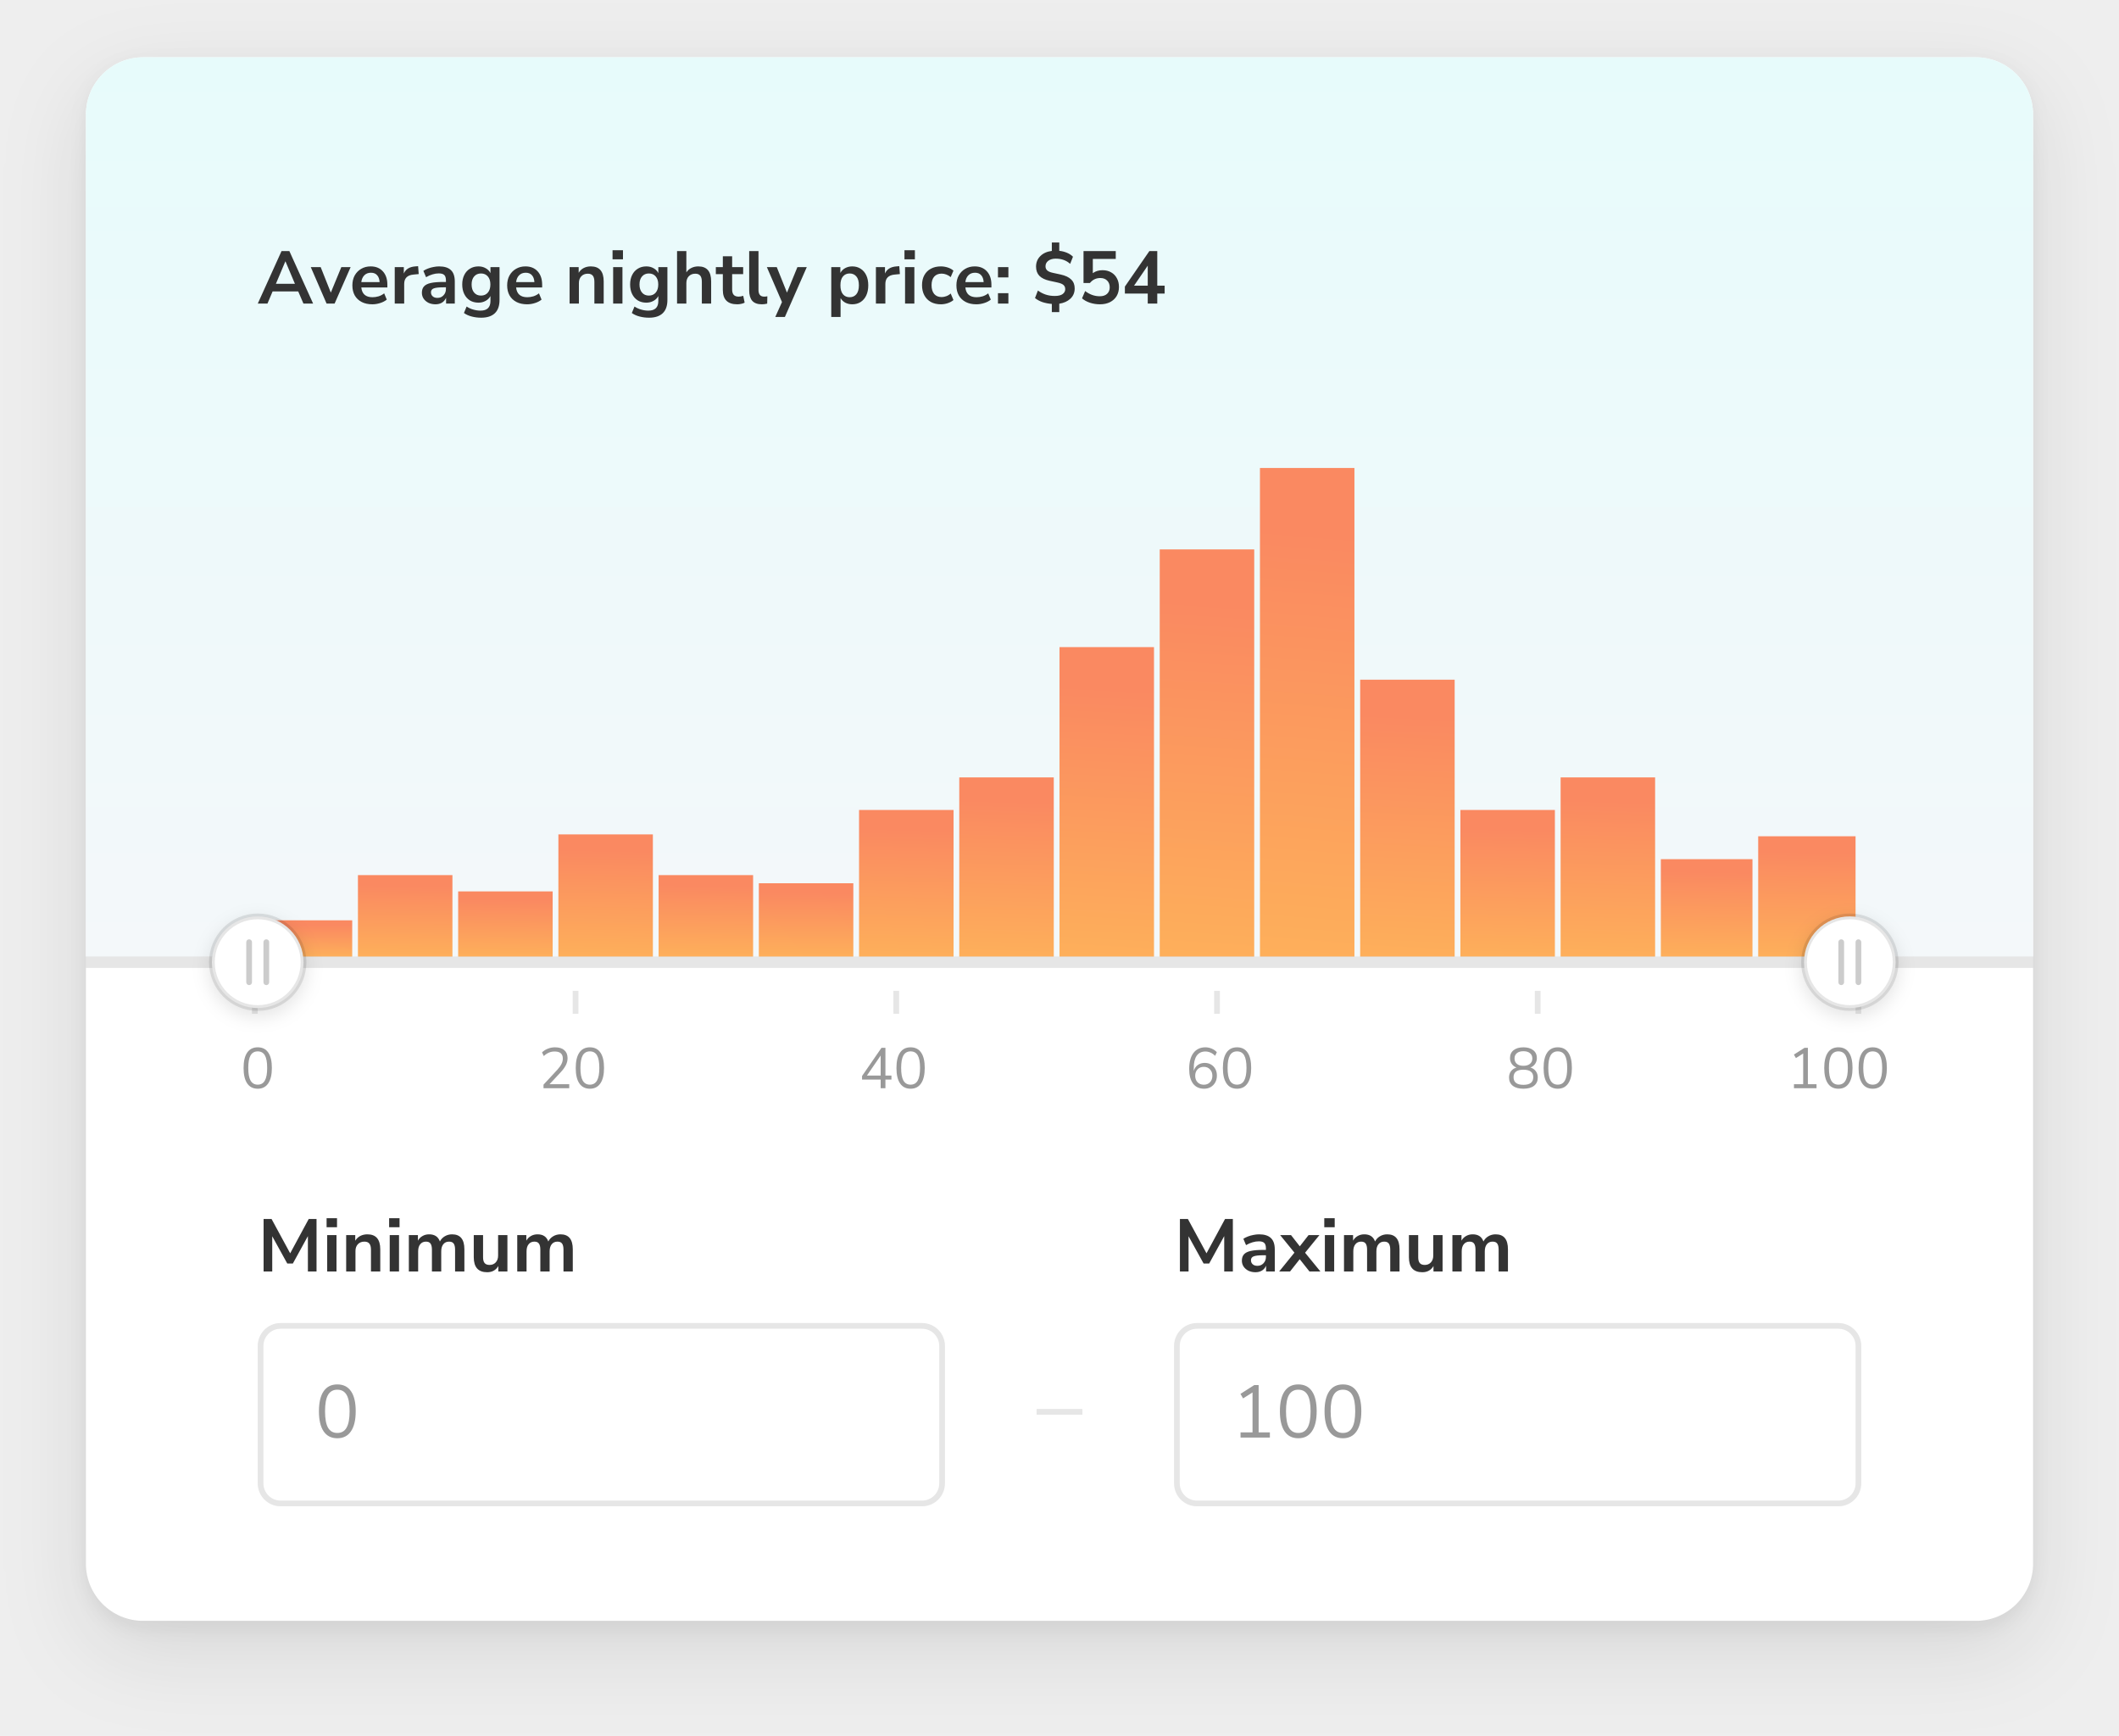
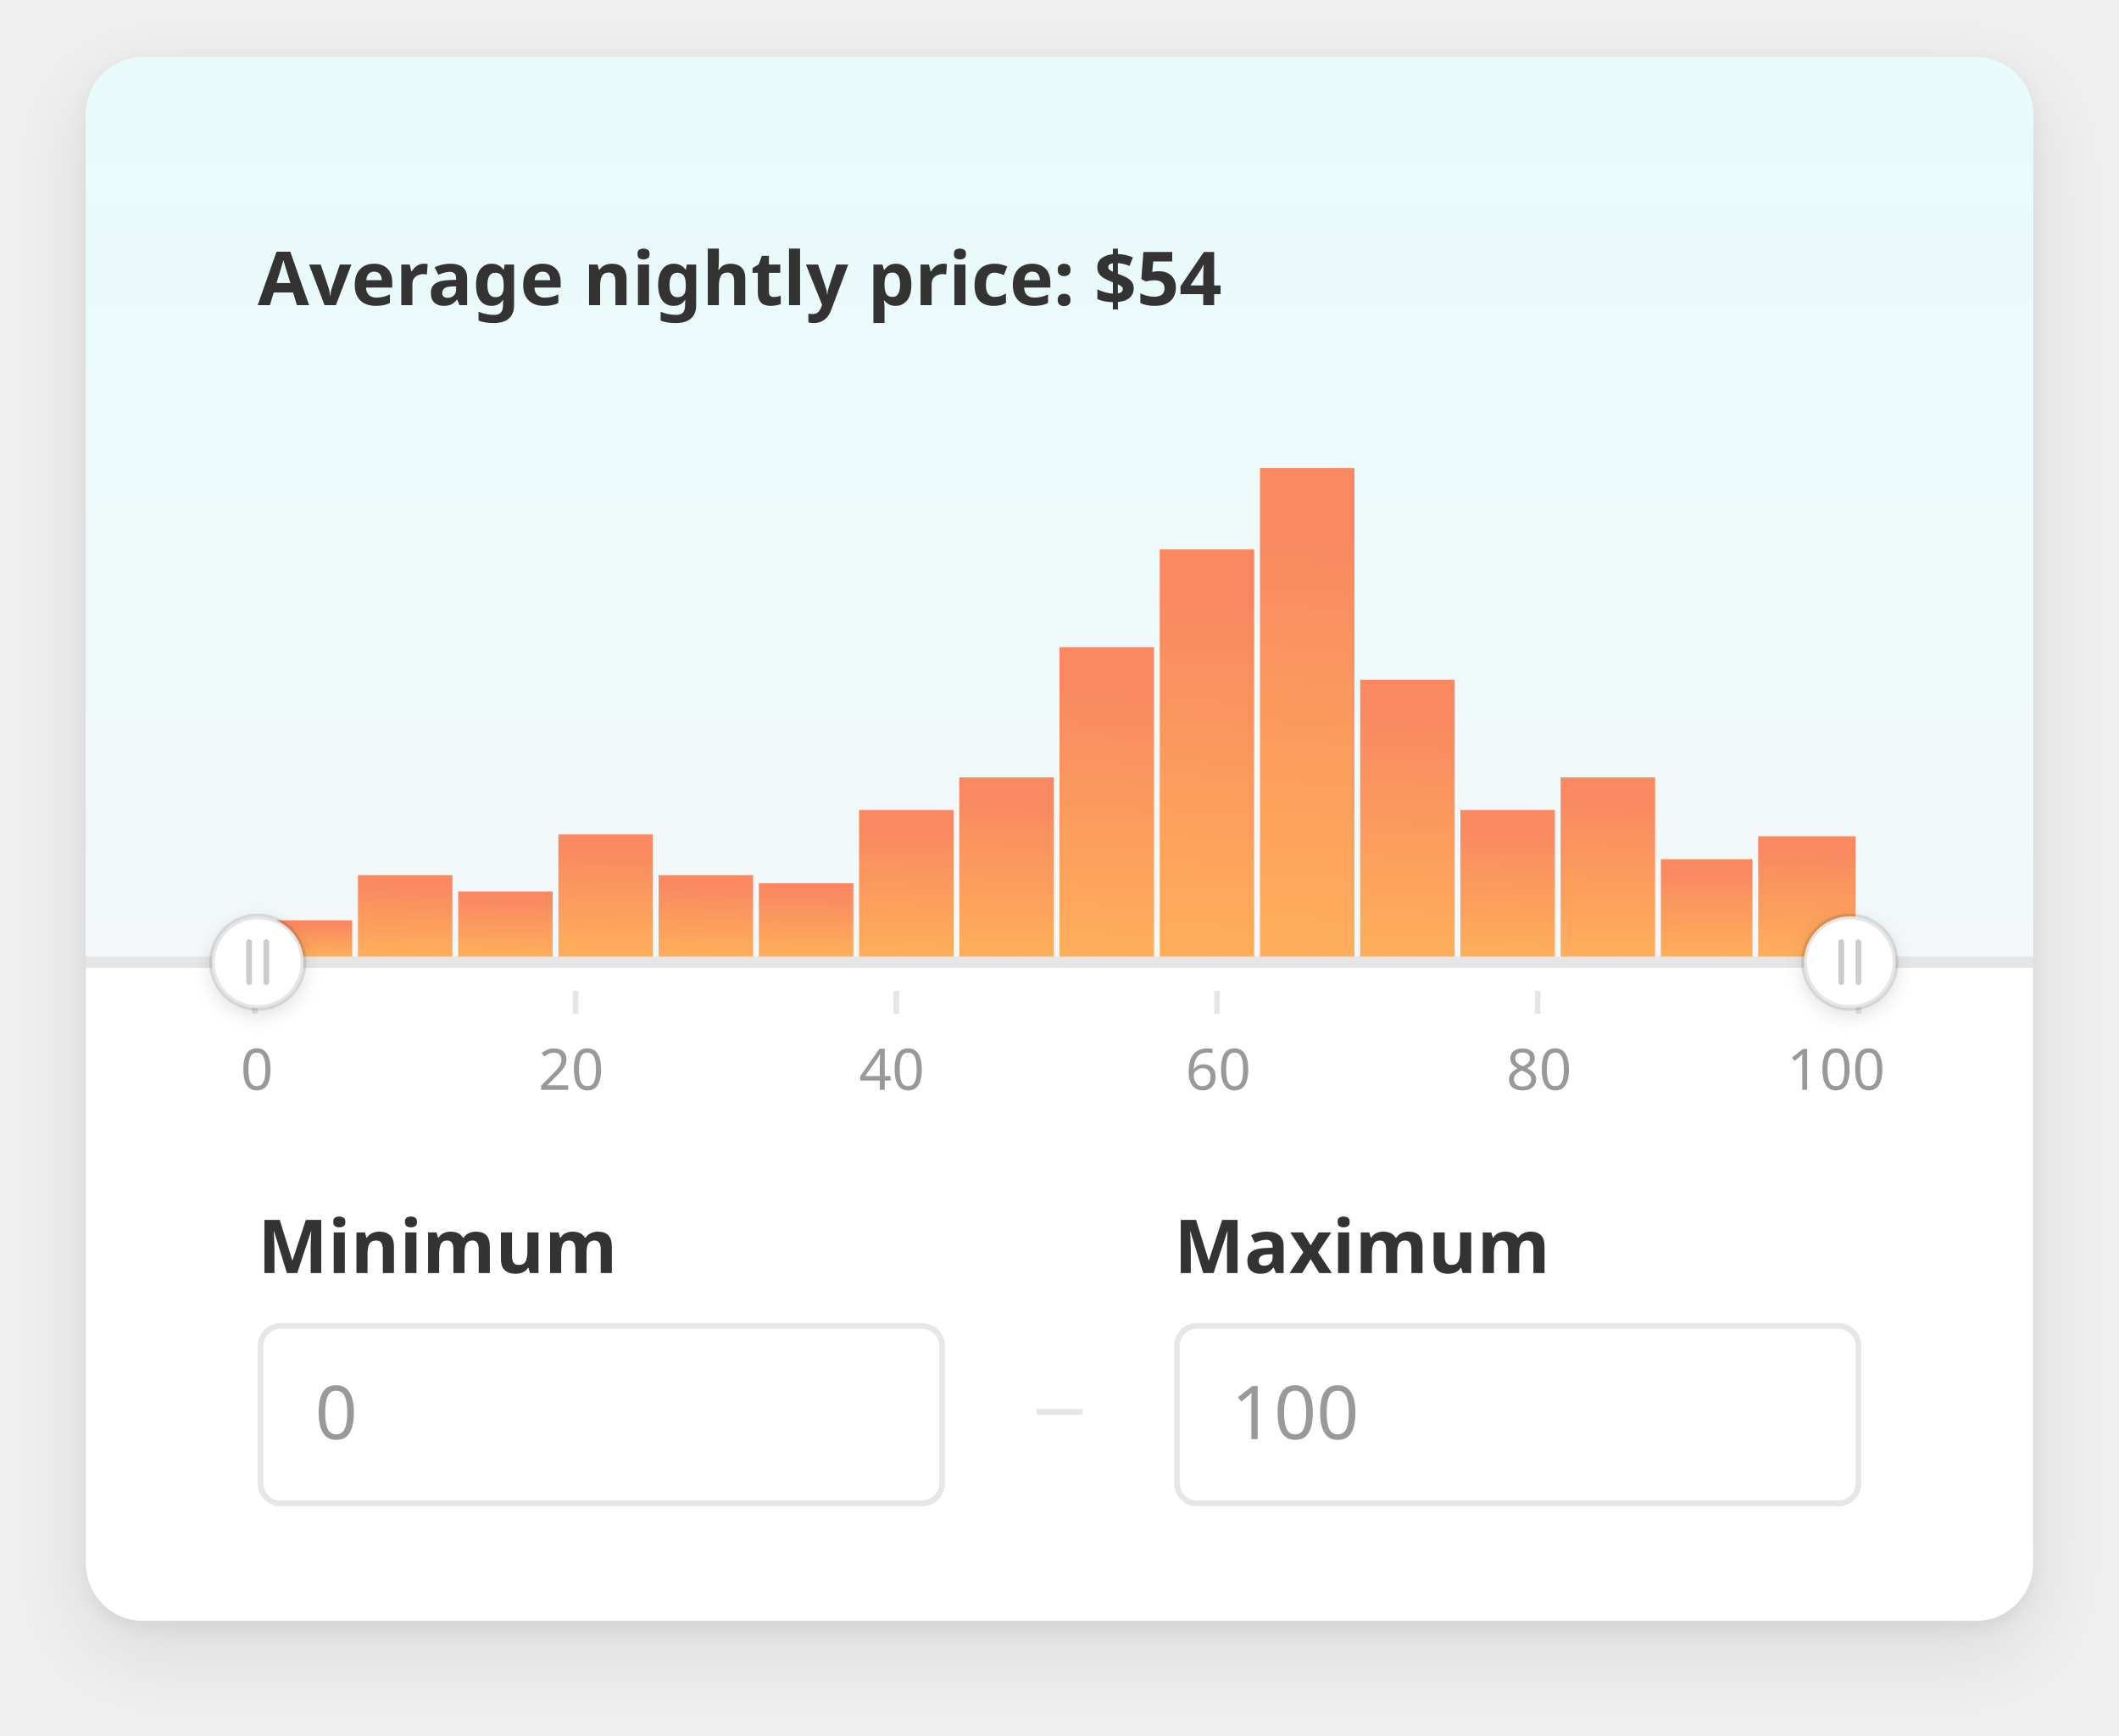
<svg xmlns="http://www.w3.org/2000/svg" width="370" height="303" viewBox="0 0 370 303" fill="none">
-   <rect width="370" height="303" fill="#EEEEEE" />
  <g id="RangeSlider">
    <g id="Rectangle 160" filter="url(#filter0_dd_3666_63519)">
      <rect x="15" y="10" width="340" height="273" rx="10" fill="white" />
    </g>
    <g id="Group 74">
-       <path id="Requests" d="M46.027 222V212.835H47.418L50.668 218.828L53.905 212.835H55.27V222H53.762V215.825L51.136 220.609H50.161L47.535 215.851V222H46.027ZM57.027 214.278V212.692H58.847V214.278H57.027ZM57.131 222V215.643H58.756V222H57.131ZM60.445 222V215.643H62.031V216.631C62.247 216.267 62.538 215.99 62.902 215.799C63.274 215.608 63.69 215.513 64.15 215.513C65.649 215.513 66.399 216.384 66.399 218.126V222H64.774V218.204C64.774 217.71 64.678 217.35 64.488 217.125C64.306 216.9 64.02 216.787 63.63 216.787C63.153 216.787 62.772 216.939 62.486 217.242C62.208 217.537 62.07 217.931 62.07 218.425V222H60.445ZM67.945 214.278V212.692H69.765V214.278H67.945ZM68.049 222V215.643H69.674V222H68.049ZM71.389 222V215.643H72.975V216.618C73.165 216.271 73.43 216.003 73.768 215.812C74.106 215.613 74.496 215.513 74.938 215.513C75.891 215.513 76.515 215.929 76.81 216.761C77.009 216.371 77.295 216.068 77.668 215.851C78.04 215.626 78.465 215.513 78.942 215.513C80.372 215.513 81.087 216.384 81.087 218.126V222H79.462V218.191C79.462 217.706 79.379 217.35 79.215 217.125C79.059 216.9 78.79 216.787 78.409 216.787C77.984 216.787 77.65 216.939 77.408 217.242C77.165 217.537 77.044 217.948 77.044 218.477V222H75.419V218.191C75.419 217.706 75.336 217.35 75.172 217.125C75.016 216.9 74.751 216.787 74.379 216.787C73.954 216.787 73.62 216.939 73.378 217.242C73.135 217.537 73.014 217.948 73.014 218.477V222H71.389ZM85.064 222.13C83.504 222.13 82.724 221.255 82.724 219.504V215.643H84.349V219.53C84.349 219.981 84.44 220.314 84.622 220.531C84.804 220.748 85.094 220.856 85.493 220.856C85.926 220.856 86.282 220.709 86.559 220.414C86.836 220.111 86.975 219.712 86.975 219.218V215.643H88.6V222H87.014V221.051C86.589 221.77 85.939 222.13 85.064 222.13ZM90.317 222V215.643H91.903V216.618C92.094 216.271 92.358 216.003 92.696 215.812C93.034 215.613 93.424 215.513 93.866 215.513C94.82 215.513 95.444 215.929 95.738 216.761C95.938 216.371 96.224 216.068 96.596 215.851C96.969 215.626 97.394 215.513 97.87 215.513C99.3 215.513 100.015 216.384 100.015 218.126V222H98.39V218.191C98.39 217.706 98.308 217.35 98.143 217.125C97.987 216.9 97.719 216.787 97.337 216.787C96.913 216.787 96.579 216.939 96.336 217.242C96.094 217.537 95.972 217.948 95.972 218.477V222H94.347V218.191C94.347 217.706 94.265 217.35 94.1 217.125C93.944 216.9 93.68 216.787 93.307 216.787C92.883 216.787 92.549 216.939 92.306 217.242C92.064 217.537 91.942 217.948 91.942 218.477V222H90.317Z" fill="#333333" />
-       <path id="Requests_2" d="M206.027 222V212.835H207.418L210.668 218.828L213.905 212.835H215.27V222H213.762V215.825L211.136 220.609H210.161L207.535 215.851V222H206.027ZM219.224 222.13C218.765 222.13 218.353 222.043 217.989 221.87C217.634 221.688 217.352 221.445 217.144 221.142C216.945 220.839 216.845 220.496 216.845 220.115C216.845 219.647 216.966 219.279 217.209 219.01C217.452 218.733 217.846 218.533 218.392 218.412C218.938 218.291 219.67 218.23 220.589 218.23H221.044V217.957C221.044 217.524 220.949 217.212 220.758 217.021C220.567 216.83 220.247 216.735 219.796 216.735C219.441 216.735 219.077 216.791 218.704 216.904C218.331 217.008 217.954 217.173 217.573 217.398L217.105 216.293C217.33 216.137 217.595 216.003 217.898 215.89C218.21 215.769 218.535 215.678 218.873 215.617C219.22 215.548 219.545 215.513 219.848 215.513C220.775 215.513 221.464 215.73 221.915 216.163C222.366 216.588 222.591 217.251 222.591 218.152V222H221.07V220.986C220.923 221.341 220.689 221.623 220.368 221.831C220.047 222.03 219.666 222.13 219.224 222.13ZM219.562 221.012C219.987 221.012 220.338 220.865 220.615 220.57C220.901 220.275 221.044 219.903 221.044 219.452V219.166H220.602C219.787 219.166 219.22 219.231 218.899 219.361C218.587 219.482 218.431 219.708 218.431 220.037C218.431 220.323 218.531 220.557 218.73 220.739C218.929 220.921 219.207 221.012 219.562 221.012ZM223.357 222L226.022 218.711L223.526 215.643H225.424L226.958 217.606L228.492 215.643H230.39L227.881 218.724L230.559 222H228.648L226.945 219.855L225.255 222H223.357ZM231.233 214.278V212.692H233.053V214.278H231.233ZM231.337 222V215.643H232.962V222H231.337ZM234.677 222V215.643H236.263V216.618C236.453 216.271 236.718 216.003 237.056 215.812C237.394 215.613 237.784 215.513 238.226 215.513C239.179 215.513 239.803 215.929 240.098 216.761C240.297 216.371 240.583 216.068 240.956 215.851C241.328 215.626 241.753 215.513 242.23 215.513C243.66 215.513 244.375 216.384 244.375 218.126V222H242.75V218.191C242.75 217.706 242.667 217.35 242.503 217.125C242.347 216.9 242.078 216.787 241.697 216.787C241.272 216.787 240.938 216.939 240.696 217.242C240.453 217.537 240.332 217.948 240.332 218.477V222H238.707V218.191C238.707 217.706 238.624 217.35 238.46 217.125C238.304 216.9 238.039 216.787 237.667 216.787C237.242 216.787 236.908 216.939 236.666 217.242C236.423 217.537 236.302 217.948 236.302 218.477V222H234.677ZM248.352 222.13C246.792 222.13 246.012 221.255 246.012 219.504V215.643H247.637V219.53C247.637 219.981 247.728 220.314 247.91 220.531C248.092 220.748 248.382 220.856 248.781 220.856C249.214 220.856 249.57 220.709 249.847 220.414C250.124 220.111 250.263 219.712 250.263 219.218V215.643H251.888V222H250.302V221.051C249.877 221.77 249.227 222.13 248.352 222.13ZM253.605 222V215.643H255.191V216.618C255.382 216.271 255.646 216.003 255.984 215.812C256.322 215.613 256.712 215.513 257.154 215.513C258.108 215.513 258.732 215.929 259.026 216.761C259.226 216.371 259.512 216.068 259.884 215.851C260.257 215.626 260.682 215.513 261.158 215.513C262.588 215.513 263.303 216.384 263.303 218.126V222H261.678V218.191C261.678 217.706 261.596 217.35 261.431 217.125C261.275 216.9 261.007 216.787 260.625 216.787C260.201 216.787 259.867 216.939 259.624 217.242C259.382 217.537 259.26 217.948 259.26 218.477V222H257.635V218.191C257.635 217.706 257.553 217.35 257.388 217.125C257.232 216.9 256.968 216.787 256.595 216.787C256.171 216.787 255.837 216.939 255.594 217.242C255.352 217.537 255.23 217.948 255.23 218.477V222H253.605Z" fill="#333333" />
+       <text id="Requests" fill="#333333" xml:space="preserve" style="white-space: pre" font-family="Nunito Sans" font-size="13" font-weight="bold" letter-spacing="0em">
+         <tspan x="45" y="222.277">Minimum</tspan>
+       </text>
+       <text id="Requests_2" fill="#333333" xml:space="preserve" style="white-space: pre" font-family="Nunito Sans" font-size="13" font-weight="bold" letter-spacing="0em">
+         <tspan x="205" y="222.277">Maximum</tspan>
+       </text>
      <g id="Input / Text">
        <g id="_Input / Text">
          <rect x="205" y="231" width="120" height="32" rx="4" fill="white" />
-           <path id="Text" d="M216.612 251V250.09H218.705V243.122L217.054 244.162L216.599 243.369L219.004 241.835H219.771V250.09H221.734V251H216.612ZM226.695 251.117C225.646 251.117 224.849 250.714 224.303 249.908C223.757 249.102 223.484 247.936 223.484 246.411C223.484 244.877 223.757 243.711 224.303 242.914C224.849 242.117 225.646 241.718 226.695 241.718C227.752 241.718 228.55 242.117 229.087 242.914C229.633 243.703 229.906 244.864 229.906 246.398C229.906 247.932 229.629 249.102 229.074 249.908C228.528 250.714 227.735 251.117 226.695 251.117ZM226.695 250.194C227.423 250.194 227.96 249.886 228.307 249.271C228.662 248.656 228.84 247.698 228.84 246.398C228.84 245.098 228.667 244.149 228.32 243.551C227.973 242.944 227.432 242.641 226.695 242.641C225.967 242.641 225.425 242.944 225.07 243.551C224.723 244.158 224.55 245.107 224.55 246.398C224.55 247.698 224.723 248.656 225.07 249.271C225.425 249.886 225.967 250.194 226.695 250.194ZM234.49 251.117C233.441 251.117 232.644 250.714 232.098 249.908C231.552 249.102 231.279 247.936 231.279 246.411C231.279 244.877 231.552 243.711 232.098 242.914C232.644 242.117 233.441 241.718 234.49 241.718C235.547 241.718 236.345 242.117 236.882 242.914C237.428 243.703 237.701 244.864 237.701 246.398C237.701 247.932 237.424 249.102 236.869 249.908C236.323 250.714 235.53 251.117 234.49 251.117ZM234.49 250.194C235.218 250.194 235.755 249.886 236.102 249.271C236.457 248.656 236.635 247.698 236.635 246.398C236.635 245.098 236.462 244.149 236.115 243.551C235.768 242.944 235.227 242.641 234.49 242.641C233.762 242.641 233.22 242.944 232.865 243.551C232.518 244.158 232.345 245.107 232.345 246.398C232.345 247.698 232.518 248.656 232.865 249.271C233.22 249.886 233.762 250.194 234.49 250.194Z" fill="#999999" />
+           <text id="Text" fill="#999999" xml:space="preserve" style="white-space: pre" font-family="Nunito Sans" font-size="13" letter-spacing="0em">
+             <tspan x="215" y="251.277">100</tspan>
+           </text>
          <rect x="205.5" y="231.5" width="119" height="31" rx="3.5" stroke="black" stroke-opacity="0.1" />
        </g>
      </g>
      <rect id="Rectangle 163" x="181" y="246" width="8" height="1" fill="black" fill-opacity="0.1" />
      <g id="Input / Text_2">
        <g id="_Input / Text_2">
          <rect x="45" y="231" width="120" height="32" rx="4" fill="white" />
-           <path id="Text_2" d="M58.9 251.117C57.851 251.117 57.054 250.714 56.508 249.908C55.962 249.102 55.689 247.936 55.689 246.411C55.689 244.877 55.962 243.711 56.508 242.914C57.054 242.117 57.851 241.718 58.9 241.718C59.957 241.718 60.755 242.117 61.292 242.914C61.838 243.703 62.111 244.864 62.111 246.398C62.111 247.932 61.834 249.102 61.279 249.908C60.733 250.714 59.94 251.117 58.9 251.117ZM58.9 250.194C59.628 250.194 60.165 249.886 60.512 249.271C60.867 248.656 61.045 247.698 61.045 246.398C61.045 245.098 60.872 244.149 60.525 243.551C60.178 242.944 59.637 242.641 58.9 242.641C58.172 242.641 57.63 242.944 57.275 243.551C56.928 244.158 56.755 245.107 56.755 246.398C56.755 247.698 56.928 248.656 57.275 249.271C57.63 249.886 58.172 250.194 58.9 250.194Z" fill="#999999" />
+           <text id="Text_2" fill="#999999" xml:space="preserve" style="white-space: pre" font-family="Nunito Sans" font-size="13" letter-spacing="0em">
+             <tspan x="55" y="251.277">0</tspan>
+           </text>
          <rect x="45.5" y="231.5" width="119" height="31" rx="3.5" stroke="black" stroke-opacity="0.1" />
        </g>
      </g>
    </g>
    <path id="Rectangle 161" d="M15 20C15 14.477 19.477 10 25 10H345C350.523 10 355 14.477 355 20V167H15V20Z" fill="url(#paint0_linear_3666_63519)" />
    <g id="Frame 141">
      <rect id="Rectangle 34 Copy 21" width="16.5" height="6.325" transform="matrix(-1 0 0 1 61.5 160.686)" fill="url(#paint1_linear_3666_63519)" />
      <rect id="Rectangle 34 Copy 20" width="16.5" height="14.217" transform="matrix(-1 0 0 1 79 152.794)" fill="url(#paint2_linear_3666_63519)" />
      <rect id="Rectangle 34 Copy 15" width="16.5" height="11.374" transform="matrix(-1 0 0 1 96.5 155.638)" fill="url(#paint3_linear_3666_63519)" />
      <rect id="Rectangle 34 Copy 13" width="16.5" height="21.325" transform="matrix(-1 0 0 1 114 145.686)" fill="url(#paint4_linear_3666_63519)" />
      <rect id="Rectangle 34 Copy 12" width="16.5" height="14.217" transform="matrix(-1 0 0 1 131.5 152.794)" fill="url(#paint5_linear_3666_63519)" />
      <rect id="Rectangle 34 Copy 11" width="16.5" height="12.795" transform="matrix(-1 0 0 1 149 154.216)" fill="url(#paint6_linear_3666_63519)" />
      <rect id="Rectangle 34 Copy 10" width="16.5" height="25.59" transform="matrix(-1 0 0 1 166.5 141.421)" fill="url(#paint7_linear_3666_63519)" />
      <rect id="Rectangle 34 Copy 8" width="16.5" height="31.277" transform="matrix(-1 0 0 1 184 135.734)" fill="url(#paint8_linear_3666_63519)" />
      <rect id="Rectangle 34 Copy 6" width="16.5" height="54.024" transform="matrix(-1 0 0 1 201.5 112.987)" fill="url(#paint9_linear_3666_63519)" />
      <rect id="Rectangle 34 Copy 5" width="16.5" height="71.085" transform="matrix(-1 0 0 1 219 95.9264)" fill="url(#paint10_linear_3666_63519)" />
      <rect id="Rectangle 34 Copy 4" width="16.5" height="85.302" transform="matrix(-1 0 0 1 236.5 81.7095)" fill="url(#paint11_linear_3666_63519)" />
      <rect id="Rectangle 34 Copy 2" width="16.5" height="48.338" transform="matrix(-1 0 0 1 254 118.674)" fill="url(#paint12_linear_3666_63519)" />
      <rect id="Rectangle 34" width="16.5" height="25.59" transform="matrix(-1 0 0 1 271.5 141.421)" fill="url(#paint13_linear_3666_63519)" />
      <rect id="Rectangle 34 Copy 30" width="16.5" height="31.277" transform="matrix(-1 0 0 1 289 135.734)" fill="url(#paint14_linear_3666_63519)" />
      <rect id="Rectangle 34 Copy 31" width="16" height="17" transform="matrix(-1 0 0 1 306 150.011)" fill="url(#paint15_linear_3666_63519)" />
      <rect id="Rectangle 34 Copy 32" width="17" height="21" transform="matrix(-1 0 0 1 324 146.011)" fill="url(#paint16_linear_3666_63519)" />
    </g>
    <path id="xticks" fill-rule="evenodd" clip-rule="evenodd" d="M45 173H44V177H45V173ZM269 173H268V177H269V173ZM156 173H157V177H156V173ZM325 173H324V177H325V173ZM100 173H101V177H100V173ZM213 173H212V177H213V173Z" fill="black" fill-opacity="0.1" />
    <g id="xaxis">
-       <path id="30ms" d="M94.904 190V189.38L97.314 186.78C97.654 186.407 97.897 186.067 98.044 185.76C98.197 185.453 98.274 185.14 98.274 184.82C98.274 184 97.797 183.59 96.844 183.59C96.131 183.59 95.501 183.857 94.954 184.39L94.644 183.75C94.904 183.483 95.234 183.27 95.634 183.11C96.041 182.943 96.467 182.86 96.914 182.86C97.621 182.86 98.161 183.027 98.534 183.36C98.914 183.687 99.104 184.153 99.104 184.76C99.104 185.18 99.001 185.593 98.794 186C98.587 186.4 98.271 186.827 97.844 187.28L95.954 189.3H99.394V190H94.904ZM103 190.09C102.193 190.09 101.58 189.78 101.16 189.16C100.74 188.54 100.53 187.643 100.53 186.47C100.53 185.29 100.74 184.393 101.16 183.78C101.58 183.167 102.193 182.86 103 182.86C103.813 182.86 104.427 183.167 104.84 183.78C105.26 184.387 105.47 185.28 105.47 186.46C105.47 187.64 105.257 188.54 104.83 189.16C104.41 189.78 103.8 190.09 103 190.09ZM103 189.38C103.56 189.38 103.973 189.143 104.24 188.67C104.513 188.197 104.65 187.46 104.65 186.46C104.65 185.46 104.517 184.73 104.25 184.27C103.983 183.803 103.567 183.57 103 183.57C102.44 183.57 102.023 183.803 101.75 184.27C101.483 184.737 101.35 185.467 101.35 186.46C101.35 187.46 101.483 188.197 101.75 188.67C102.023 189.143 102.44 189.38 103 189.38Z" fill="#999999" />
-       <path id="40ms" d="M153.774 190V188.49H150.524V187.87L153.914 182.95H154.604V187.79H155.654V188.49H154.604V190H153.774ZM153.774 187.79V184.3L151.374 187.79H153.774ZM159 190.09C158.193 190.09 157.58 189.78 157.16 189.16C156.74 188.54 156.53 187.643 156.53 186.47C156.53 185.29 156.74 184.393 157.16 183.78C157.58 183.167 158.193 182.86 159 182.86C159.813 182.86 160.427 183.167 160.84 183.78C161.26 184.387 161.47 185.28 161.47 186.46C161.47 187.64 161.257 188.54 160.83 189.16C160.41 189.78 159.8 190.09 159 190.09ZM159 189.38C159.56 189.38 159.973 189.143 160.24 188.67C160.513 188.197 160.65 187.46 160.65 186.46C160.65 185.46 160.517 184.73 160.25 184.27C159.983 183.803 159.567 183.57 159 183.57C158.44 183.57 158.023 183.803 157.75 184.27C157.483 184.737 157.35 185.467 157.35 186.46C157.35 187.46 157.483 188.197 157.75 188.67C158.023 189.143 158.44 189.38 159 189.38Z" fill="#999999" />
-       <path id="50ms" d="M210.244 190.09C209.411 190.09 208.767 189.79 208.314 189.19C207.867 188.583 207.644 187.737 207.644 186.65C207.644 185.43 207.894 184.493 208.394 183.84C208.894 183.187 209.594 182.86 210.494 182.86C210.854 182.86 211.214 182.937 211.574 183.09C211.941 183.243 212.241 183.45 212.474 183.71L212.174 184.35C211.927 184.097 211.657 183.907 211.364 183.78C211.077 183.653 210.781 183.59 210.474 183.59C209.821 183.59 209.317 183.833 208.964 184.32C208.617 184.807 208.444 185.53 208.444 186.49V186.98C208.571 186.54 208.804 186.197 209.144 185.95C209.491 185.703 209.897 185.58 210.364 185.58C210.777 185.58 211.144 185.677 211.464 185.87C211.784 186.057 212.034 186.317 212.214 186.65C212.394 186.983 212.484 187.367 212.484 187.8C212.484 188.247 212.387 188.643 212.194 188.99C212.007 189.33 211.744 189.6 211.404 189.8C211.071 189.993 210.684 190.09 210.244 190.09ZM210.194 189.39C210.641 189.39 211.001 189.247 211.274 188.96C211.554 188.673 211.694 188.297 211.694 187.83C211.694 187.37 211.554 186.997 211.274 186.71C211.001 186.417 210.641 186.27 210.194 186.27C209.747 186.27 209.384 186.417 209.104 186.71C208.831 186.997 208.694 187.37 208.694 187.83C208.694 188.297 208.831 188.673 209.104 188.96C209.384 189.247 209.747 189.39 210.194 189.39ZM216 190.09C215.193 190.09 214.58 189.78 214.16 189.16C213.74 188.54 213.53 187.643 213.53 186.47C213.53 185.29 213.74 184.393 214.16 183.78C214.58 183.167 215.193 182.86 216 182.86C216.813 182.86 217.427 183.167 217.84 183.78C218.26 184.387 218.47 185.28 218.47 186.46C218.47 187.64 218.257 188.54 217.83 189.16C217.41 189.78 216.8 190.09 216 190.09ZM216 189.38C216.56 189.38 216.973 189.143 217.24 188.67C217.513 188.197 217.65 187.46 217.65 186.46C217.65 185.46 217.517 184.73 217.25 184.27C216.983 183.803 216.567 183.57 216 183.57C215.44 183.57 215.023 183.803 214.75 184.27C214.483 184.737 214.35 185.467 214.35 186.46C214.35 187.46 214.483 188.197 214.75 188.67C215.023 189.143 215.44 189.38 216 189.38Z" fill="#999999" />
-       <path id="60ms" d="M266.004 190.09C265.211 190.09 264.594 189.92 264.154 189.58C263.714 189.233 263.494 188.75 263.494 188.13C263.494 187.697 263.611 187.327 263.844 187.02C264.084 186.713 264.401 186.503 264.794 186.39C264.441 186.257 264.164 186.043 263.964 185.75C263.764 185.457 263.664 185.12 263.664 184.74C263.664 184.147 263.874 183.687 264.294 183.36C264.721 183.027 265.291 182.86 266.004 182.86C266.717 182.86 267.287 183.027 267.714 183.36C268.141 183.687 268.354 184.147 268.354 184.74C268.354 185.12 268.251 185.46 268.044 185.76C267.844 186.053 267.571 186.263 267.224 186.39C267.617 186.503 267.931 186.713 268.164 187.02C268.397 187.327 268.514 187.697 268.514 188.13C268.514 188.75 268.294 189.233 267.854 189.58C267.414 189.92 266.797 190.09 266.004 190.09ZM266.004 186.09C266.491 186.09 266.871 185.977 267.144 185.75C267.424 185.517 267.564 185.203 267.564 184.81C267.564 184.41 267.424 184.1 267.144 183.88C266.871 183.653 266.491 183.54 266.004 183.54C265.517 183.54 265.137 183.653 264.864 183.88C264.591 184.1 264.454 184.41 264.454 184.81C264.454 185.203 264.591 185.517 264.864 185.75C265.137 185.977 265.517 186.09 266.004 186.09ZM266.004 189.41C267.151 189.41 267.724 188.967 267.724 188.08C267.724 187.207 267.151 186.77 266.004 186.77C264.857 186.77 264.284 187.207 264.284 188.08C264.284 188.967 264.857 189.41 266.004 189.41ZM272 190.09C271.193 190.09 270.58 189.78 270.16 189.16C269.74 188.54 269.53 187.643 269.53 186.47C269.53 185.29 269.74 184.393 270.16 183.78C270.58 183.167 271.193 182.86 272 182.86C272.813 182.86 273.427 183.167 273.84 183.78C274.26 184.387 274.47 185.28 274.47 186.46C274.47 187.64 274.257 188.54 273.83 189.16C273.41 189.78 272.8 190.09 272 190.09ZM272 189.38C272.56 189.38 272.973 189.143 273.24 188.67C273.513 188.197 273.65 187.46 273.65 186.46C273.65 185.46 273.517 184.73 273.25 184.27C272.983 183.803 272.567 183.57 272 183.57C271.44 183.57 271.023 183.803 270.75 184.27C270.483 184.737 270.35 185.467 270.35 186.46C270.35 187.46 270.483 188.197 270.75 188.67C271.023 189.143 271.44 189.38 272 189.38Z" fill="#999999" />
-       <path id="80ms" d="M313.246 190V189.3H314.856V183.94L313.586 184.74L313.236 184.13L315.086 182.95H315.676V189.3H317.186V190H313.246ZM321.002 190.09C320.195 190.09 319.582 189.78 319.162 189.16C318.742 188.54 318.532 187.643 318.532 186.47C318.532 185.29 318.742 184.393 319.162 183.78C319.582 183.167 320.195 182.86 321.002 182.86C321.815 182.86 322.429 183.167 322.842 183.78C323.262 184.387 323.472 185.28 323.472 186.46C323.472 187.64 323.259 188.54 322.832 189.16C322.412 189.78 321.802 190.09 321.002 190.09ZM321.002 189.38C321.562 189.38 321.975 189.143 322.242 188.67C322.515 188.197 322.652 187.46 322.652 186.46C322.652 185.46 322.519 184.73 322.252 184.27C321.985 183.803 321.569 183.57 321.002 183.57C320.442 183.57 320.025 183.803 319.752 184.27C319.485 184.737 319.352 185.467 319.352 186.46C319.352 187.46 319.485 188.197 319.752 188.67C320.025 189.143 320.442 189.38 321.002 189.38ZM326.998 190.09C326.191 190.09 325.578 189.78 325.158 189.16C324.738 188.54 324.528 187.643 324.528 186.47C324.528 185.29 324.738 184.393 325.158 183.78C325.578 183.167 326.191 182.86 326.998 182.86C327.811 182.86 328.425 183.167 328.838 183.78C329.258 184.387 329.468 185.28 329.468 186.46C329.468 187.64 329.255 188.54 328.828 189.16C328.408 189.78 327.798 190.09 326.998 190.09ZM326.998 189.38C327.558 189.38 327.971 189.143 328.238 188.67C328.511 188.197 328.648 187.46 328.648 186.46C328.648 185.46 328.515 184.73 328.248 184.27C327.981 183.803 327.565 183.57 326.998 183.57C326.438 183.57 326.021 183.803 325.748 184.27C325.481 184.737 325.348 185.467 325.348 186.46C325.348 187.46 325.481 188.197 325.748 188.67C326.021 189.143 326.438 189.38 326.998 189.38Z" fill="#999999" />
-       <path id="20ms" d="M45.002 190.09C44.195 190.09 43.582 189.78 43.162 189.16C42.742 188.54 42.532 187.643 42.532 186.47C42.532 185.29 42.742 184.393 43.162 183.78C43.582 183.167 44.195 182.86 45.002 182.86C45.815 182.86 46.429 183.167 46.842 183.78C47.262 184.387 47.472 185.28 47.472 186.46C47.472 187.64 47.259 188.54 46.832 189.16C46.412 189.78 45.802 190.09 45.002 190.09ZM45.002 189.38C45.562 189.38 45.975 189.143 46.242 188.67C46.515 188.197 46.652 187.46 46.652 186.46C46.652 185.46 46.519 184.73 46.252 184.27C45.985 183.803 45.569 183.57 45.002 183.57C44.442 183.57 44.025 183.803 43.752 184.27C43.485 184.737 43.352 185.467 43.352 186.46C43.352 187.46 43.485 188.197 43.752 188.67C44.025 189.143 44.442 189.38 45.002 189.38Z" fill="#999999" />
+       <text id="30ms" fill="#999999" xml:space="preserve" style="white-space: pre" font-family="Nunito Sans" font-size="10" letter-spacing="0px">
+         <tspan x="94.004" y="190.29">20</tspan>
+       </text>
+       <text id="40ms" fill="#999999" xml:space="preserve" style="white-space: pre" font-family="Nunito Sans" font-size="10" letter-spacing="0px">
+         <tspan x="150.004" y="190.29">40</tspan>
+       </text>
+       <text id="50ms" fill="#999999" xml:space="preserve" style="white-space: pre" font-family="Nunito Sans" font-size="10" letter-spacing="0px">
+         <tspan x="207.004" y="190.29">60</tspan>
+       </text>
+       <text id="60ms" fill="#999999" xml:space="preserve" style="white-space: pre" font-family="Nunito Sans" font-size="10" letter-spacing="0px">
+         <tspan x="263.004" y="190.29">80</tspan>
+       </text>
+       <text id="80ms" fill="#999999" xml:space="preserve" style="white-space: pre" font-family="Nunito Sans" font-size="10" letter-spacing="0px">
+         <tspan x="312.006" y="190.29">100</tspan>
+       </text>
+       <text id="20ms" fill="#999999" xml:space="preserve" style="white-space: pre" font-family="Nunito Sans" font-size="10" letter-spacing="0px">
+         <tspan x="42.002" y="190.29">0</tspan>
+       </text>
    </g>
-     <path id="Latency distribution" d="M45.013 53L49.16 43.835H50.525L54.672 53H52.982L52.072 50.881H47.6L46.703 53H45.013ZM49.823 45.642L48.172 49.555H51.5L49.849 45.642H49.823ZM57.023 53L54.267 46.643H55.996L57.764 51.089L59.597 46.643H61.222L58.427 53H57.023ZM65.012 53.13C64.293 53.13 63.673 52.996 63.153 52.727C62.633 52.458 62.23 52.077 61.944 51.583C61.667 51.089 61.528 50.504 61.528 49.828C61.528 49.169 61.663 48.593 61.931 48.099C62.209 47.605 62.586 47.219 63.062 46.942C63.547 46.656 64.098 46.513 64.713 46.513C65.615 46.513 66.325 46.799 66.845 47.371C67.374 47.943 67.638 48.723 67.638 49.711V50.192H63.088C63.209 51.327 63.859 51.895 65.038 51.895C65.394 51.895 65.749 51.843 66.104 51.739C66.46 51.626 66.784 51.453 67.079 51.219L67.534 52.311C67.231 52.562 66.85 52.762 66.39 52.909C65.931 53.056 65.472 53.13 65.012 53.13ZM64.778 47.618C64.302 47.618 63.916 47.765 63.621 48.06C63.327 48.355 63.149 48.753 63.088 49.256H66.286C66.251 48.727 66.104 48.324 65.844 48.047C65.593 47.761 65.237 47.618 64.778 47.618ZM68.925 53V46.643H70.511V47.761C70.823 47.007 71.49 46.591 72.513 46.513L73.007 46.474L73.111 47.852L72.175 47.943C71.109 48.047 70.576 48.593 70.576 49.581V53H68.925ZM76.045 53.13C75.586 53.13 75.174 53.043 74.81 52.87C74.455 52.688 74.173 52.445 73.965 52.142C73.766 51.839 73.666 51.496 73.666 51.115C73.666 50.647 73.788 50.279 74.03 50.01C74.273 49.733 74.667 49.533 75.213 49.412C75.759 49.291 76.492 49.23 77.41 49.23H77.865V48.957C77.865 48.524 77.77 48.212 77.579 48.021C77.389 47.83 77.068 47.735 76.617 47.735C76.262 47.735 75.898 47.791 75.525 47.904C75.153 48.008 74.776 48.173 74.394 48.398L73.926 47.293C74.152 47.137 74.416 47.003 74.719 46.89C75.031 46.769 75.356 46.678 75.694 46.617C76.041 46.548 76.366 46.513 76.669 46.513C77.597 46.513 78.286 46.73 78.736 47.163C79.187 47.588 79.412 48.251 79.412 49.152V53H77.891V51.986C77.744 52.341 77.51 52.623 77.189 52.831C76.869 53.03 76.487 53.13 76.045 53.13ZM76.383 52.012C76.808 52.012 77.159 51.865 77.436 51.57C77.722 51.275 77.865 50.903 77.865 50.452V50.166H77.423C76.609 50.166 76.041 50.231 75.72 50.361C75.408 50.482 75.252 50.708 75.252 51.037C75.252 51.323 75.352 51.557 75.551 51.739C75.751 51.921 76.028 52.012 76.383 52.012ZM84.026 55.47C83.436 55.47 82.882 55.401 82.362 55.262C81.85 55.132 81.4 54.928 81.01 54.651L81.478 53.52C81.842 53.763 82.232 53.94 82.648 54.053C83.064 54.174 83.48 54.235 83.896 54.235C85.057 54.235 85.638 53.676 85.638 52.558V51.687C85.456 52.042 85.174 52.324 84.793 52.532C84.42 52.74 84.004 52.844 83.545 52.844C82.973 52.844 82.475 52.714 82.05 52.454C81.625 52.185 81.296 51.813 81.062 51.336C80.828 50.859 80.711 50.305 80.711 49.672C80.711 49.039 80.828 48.489 81.062 48.021C81.296 47.544 81.625 47.176 82.05 46.916C82.475 46.647 82.973 46.513 83.545 46.513C84.022 46.513 84.446 46.621 84.819 46.838C85.192 47.046 85.465 47.328 85.638 47.683V46.643H87.224V52.363C87.224 53.394 86.951 54.17 86.405 54.69C85.859 55.21 85.066 55.47 84.026 55.47ZM83.987 51.609C84.49 51.609 84.888 51.436 85.183 51.089C85.478 50.742 85.625 50.27 85.625 49.672C85.625 49.074 85.478 48.606 85.183 48.268C84.888 47.921 84.49 47.748 83.987 47.748C83.484 47.748 83.085 47.921 82.791 48.268C82.496 48.606 82.349 49.074 82.349 49.672C82.349 50.27 82.496 50.742 82.791 51.089C83.085 51.436 83.484 51.609 83.987 51.609ZM92.04 53.13C91.321 53.13 90.701 52.996 90.181 52.727C89.662 52.458 89.258 52.077 88.972 51.583C88.695 51.089 88.556 50.504 88.556 49.828C88.556 49.169 88.691 48.593 88.96 48.099C89.237 47.605 89.614 47.219 90.091 46.942C90.576 46.656 91.126 46.513 91.742 46.513C92.643 46.513 93.353 46.799 93.874 47.371C94.402 47.943 94.666 48.723 94.666 49.711V50.192H90.117C90.238 51.327 90.888 51.895 92.067 51.895C92.422 51.895 92.777 51.843 93.132 51.739C93.488 51.626 93.813 51.453 94.108 51.219L94.562 52.311C94.259 52.562 93.878 52.762 93.418 52.909C92.959 53.056 92.5 53.13 92.04 53.13ZM91.806 47.618C91.33 47.618 90.944 47.765 90.65 48.06C90.355 48.355 90.177 48.753 90.117 49.256H93.314C93.28 48.727 93.132 48.324 92.873 48.047C92.621 47.761 92.266 47.618 91.806 47.618ZM99.457 53V46.643H101.043V47.631C101.26 47.267 101.55 46.99 101.914 46.799C102.287 46.608 102.703 46.513 103.162 46.513C104.662 46.513 105.411 47.384 105.411 49.126V53H103.786V49.204C103.786 48.71 103.691 48.35 103.5 48.125C103.318 47.9 103.032 47.787 102.642 47.787C102.166 47.787 101.784 47.939 101.498 48.242C101.221 48.537 101.082 48.931 101.082 49.425V53H99.457ZM106.958 45.278V43.692H108.778V45.278H106.958ZM107.062 53V46.643H108.687V53H107.062ZM113.339 55.47C112.75 55.47 112.195 55.401 111.675 55.262C111.164 55.132 110.713 54.928 110.323 54.651L110.791 53.52C111.155 53.763 111.545 53.94 111.961 54.053C112.377 54.174 112.793 54.235 113.209 54.235C114.371 54.235 114.951 53.676 114.951 52.558V51.687C114.769 52.042 114.488 52.324 114.106 52.532C113.734 52.74 113.318 52.844 112.858 52.844C112.286 52.844 111.788 52.714 111.363 52.454C110.939 52.185 110.609 51.813 110.375 51.336C110.141 50.859 110.024 50.305 110.024 49.672C110.024 49.039 110.141 48.489 110.375 48.021C110.609 47.544 110.939 47.176 111.363 46.916C111.788 46.647 112.286 46.513 112.858 46.513C113.335 46.513 113.76 46.621 114.132 46.838C114.505 47.046 114.778 47.328 114.951 47.683V46.643H116.537V52.363C116.537 53.394 116.264 54.17 115.718 54.69C115.172 55.21 114.379 55.47 113.339 55.47ZM113.3 51.609C113.803 51.609 114.202 51.436 114.496 51.089C114.791 50.742 114.938 50.27 114.938 49.672C114.938 49.074 114.791 48.606 114.496 48.268C114.202 47.921 113.803 47.748 113.3 47.748C112.798 47.748 112.399 47.921 112.104 48.268C111.81 48.606 111.662 49.074 111.662 49.672C111.662 50.27 111.81 50.742 112.104 51.089C112.399 51.436 112.798 51.609 113.3 51.609ZM118.221 53V43.835H119.846V47.566C120.063 47.219 120.353 46.959 120.717 46.786C121.081 46.604 121.484 46.513 121.926 46.513C123.425 46.513 124.175 47.384 124.175 49.126V53H122.55V49.204C122.55 48.71 122.455 48.35 122.264 48.125C122.082 47.9 121.796 47.787 121.406 47.787C120.929 47.787 120.548 47.939 120.262 48.242C119.985 48.537 119.846 48.931 119.846 49.425V53H118.221ZM128.737 53.13C127.056 53.13 126.215 52.298 126.215 50.634V47.865H124.993V46.643H126.215V44.745H127.84V46.643H129.764V47.865H127.84V50.543C127.84 50.959 127.931 51.271 128.113 51.479C128.295 51.687 128.59 51.791 128.997 51.791C129.119 51.791 129.244 51.778 129.374 51.752C129.504 51.717 129.639 51.683 129.777 51.648L130.024 52.844C129.868 52.931 129.669 53 129.426 53.052C129.192 53.104 128.963 53.13 128.737 53.13ZM133.025 53.13C132.271 53.13 131.712 52.926 131.348 52.519C130.992 52.103 130.815 51.496 130.815 50.699V43.835H132.44V50.621C132.44 51.401 132.769 51.791 133.428 51.791C133.523 51.791 133.618 51.787 133.714 51.778C133.809 51.769 133.9 51.752 133.987 51.726L133.961 53.013C133.649 53.091 133.337 53.13 133.025 53.13ZM135.373 55.34L136.543 52.74L133.904 46.643H135.633L137.414 51.089L139.234 46.643H140.872L137.05 55.34H135.373ZM145.148 55.34V46.643H146.734V47.657C146.916 47.31 147.189 47.033 147.553 46.825C147.925 46.617 148.346 46.513 148.814 46.513C149.368 46.513 149.854 46.647 150.27 46.916C150.694 47.185 151.024 47.566 151.258 48.06C151.492 48.545 151.609 49.13 151.609 49.815C151.609 50.491 151.492 51.08 151.258 51.583C151.024 52.077 150.699 52.458 150.283 52.727C149.867 52.996 149.377 53.13 148.814 53.13C148.363 53.13 147.956 53.035 147.592 52.844C147.236 52.645 146.963 52.38 146.773 52.051V55.34H145.148ZM148.359 51.895C148.844 51.895 149.234 51.722 149.529 51.375C149.823 51.02 149.971 50.5 149.971 49.815C149.971 49.122 149.823 48.606 149.529 48.268C149.234 47.921 148.844 47.748 148.359 47.748C147.873 47.748 147.483 47.921 147.189 48.268C146.894 48.606 146.747 49.122 146.747 49.815C146.747 50.5 146.894 51.02 147.189 51.375C147.483 51.722 147.873 51.895 148.359 51.895ZM152.943 53V46.643H154.529V47.761C154.841 47.007 155.508 46.591 156.531 46.513L157.025 46.474L157.129 47.852L156.193 47.943C155.127 48.047 154.594 48.593 154.594 49.581V53H152.943ZM157.929 45.278V43.692H159.749V45.278H157.929ZM158.033 53V46.643H159.658V53H158.033ZM164.285 53.13C163.618 53.13 163.037 52.996 162.543 52.727C162.049 52.45 161.668 52.06 161.399 51.557C161.13 51.054 160.996 50.465 160.996 49.789C160.996 49.113 161.13 48.532 161.399 48.047C161.668 47.553 162.049 47.176 162.543 46.916C163.037 46.647 163.618 46.513 164.285 46.513C164.692 46.513 165.095 46.578 165.494 46.708C165.893 46.838 166.222 47.02 166.482 47.254L166.001 48.385C165.776 48.186 165.52 48.034 165.234 47.93C164.957 47.826 164.688 47.774 164.428 47.774C163.865 47.774 163.427 47.952 163.115 48.307C162.812 48.654 162.66 49.152 162.66 49.802C162.66 50.443 162.812 50.95 163.115 51.323C163.427 51.687 163.865 51.869 164.428 51.869C164.679 51.869 164.948 51.817 165.234 51.713C165.52 51.609 165.776 51.453 166.001 51.245L166.482 52.389C166.222 52.614 165.888 52.796 165.481 52.935C165.082 53.065 164.684 53.13 164.285 53.13ZM170.485 53.13C169.766 53.13 169.146 52.996 168.626 52.727C168.106 52.458 167.703 52.077 167.417 51.583C167.14 51.089 167.001 50.504 167.001 49.828C167.001 49.169 167.135 48.593 167.404 48.099C167.681 47.605 168.058 47.219 168.535 46.942C169.02 46.656 169.571 46.513 170.186 46.513C171.087 46.513 171.798 46.799 172.318 47.371C172.847 47.943 173.111 48.723 173.111 49.711V50.192H168.561C168.682 51.327 169.332 51.895 170.511 51.895C170.866 51.895 171.222 51.843 171.577 51.739C171.932 51.626 172.257 51.453 172.552 51.219L173.007 52.311C172.704 52.562 172.322 52.762 171.863 52.909C171.404 53.056 170.944 53.13 170.485 53.13ZM170.251 47.618C169.774 47.618 169.389 47.765 169.094 48.06C168.799 48.355 168.622 48.753 168.561 49.256H171.759C171.724 48.727 171.577 48.324 171.317 48.047C171.066 47.761 170.71 47.618 170.251 47.618ZM174.255 48.437V46.643H176.075V48.437H174.255ZM174.255 53V51.193H176.075V53H174.255ZM183.661 54.495V53.065C183.089 53.022 182.548 52.918 182.036 52.753C181.534 52.58 181.096 52.341 180.723 52.038L181.23 50.725C181.638 51.028 182.084 51.262 182.569 51.427C183.055 51.592 183.588 51.674 184.168 51.674C184.801 51.674 185.265 51.561 185.559 51.336C185.854 51.111 186.001 50.829 186.001 50.491C186.001 50.188 185.902 49.945 185.702 49.763C185.503 49.581 185.148 49.434 184.636 49.321L183.258 49.022C182.478 48.849 181.889 48.563 181.49 48.164C181.1 47.757 180.905 47.219 180.905 46.552C180.905 45.824 181.152 45.213 181.646 44.719C182.149 44.216 182.821 43.913 183.661 43.809V42.34H184.961V43.796C185.412 43.839 185.85 43.948 186.274 44.121C186.699 44.294 187.059 44.528 187.353 44.823L186.859 46.071C186.201 45.464 185.36 45.161 184.337 45.161C183.8 45.161 183.367 45.287 183.037 45.538C182.717 45.781 182.556 46.101 182.556 46.5C182.556 46.795 182.656 47.033 182.855 47.215C183.055 47.397 183.375 47.536 183.817 47.631L185.195 47.93C186.027 48.112 186.643 48.402 187.041 48.801C187.449 49.191 187.652 49.711 187.652 50.361C187.652 51.089 187.401 51.687 186.898 52.155C186.404 52.614 185.759 52.905 184.961 53.026V54.495H183.661ZM192.054 53.13C191.456 53.13 190.876 53.039 190.312 52.857C189.749 52.666 189.29 52.411 188.934 52.09L189.48 50.816C190.269 51.423 191.118 51.726 192.028 51.726C192.574 51.726 192.999 51.587 193.302 51.31C193.614 51.024 193.77 50.643 193.77 50.166C193.77 49.681 193.623 49.291 193.328 48.996C193.034 48.693 192.631 48.541 192.119 48.541C191.391 48.541 190.789 48.831 190.312 49.412H189.194V43.835H194.823V45.213H190.819V47.696C191.279 47.349 191.842 47.176 192.509 47.176C193.09 47.176 193.593 47.302 194.017 47.553C194.451 47.796 194.784 48.138 195.018 48.58C195.261 49.013 195.382 49.52 195.382 50.101C195.382 50.699 195.248 51.228 194.979 51.687C194.711 52.138 194.325 52.493 193.822 52.753C193.328 53.004 192.739 53.13 192.054 53.13ZM200.408 53V51.258H196.417V50.036L200.694 43.835H202.072V49.88H203.359V51.258H202.072V53H200.408ZM200.408 49.88V46.383L198.016 49.88H200.408Z" fill="#333333" />
+     <text id="Latency distribution" fill="#333333" xml:space="preserve" style="white-space: pre" font-family="Nunito Sans" font-size="13" font-weight="bold" letter-spacing="0em">
+       <tspan x="45" y="53.277">Average nightly price: $54</tspan>
+     </text>
    <rect id="Rectangle 162" x="355" y="169" width="340" height="2" transform="rotate(-180 355 169)" fill="black" fill-opacity="0.1" />
    <g id="Group 72">
      <g id="Oval" filter="url(#filter1_d_3666_63519)">
        <circle cx="323" cy="168" r="8" fill="white" />
        <circle cx="323" cy="168" r="8" stroke="black" stroke-opacity="0.1" />
      </g>
      <rect id="Rectangle 160_2" x="321" y="164" width="1" height="8" rx="0.5" fill="#CCCCCC" />
      <rect id="Rectangle 161_2" x="324" y="164" width="1" height="8" rx="0.5" fill="#CCCCCC" />
    </g>
    <g id="Group 73">
      <g id="Oval_2" filter="url(#filter2_d_3666_63519)">
        <circle cx="45" cy="168" r="8" fill="white" />
        <circle cx="45" cy="168" r="8" stroke="black" stroke-opacity="0.1" />
      </g>
      <rect id="Rectangle 160_3" x="43" y="164" width="1" height="8" rx="0.5" fill="#CCCCCC" />
      <rect id="Rectangle 161_3" x="46" y="164" width="1" height="8" rx="0.5" fill="#CCCCCC" />
    </g>
  </g>
  <defs>
    <filter id="filter0_dd_3666_63519" x="0" y="0" width="370" height="303" filterUnits="userSpaceOnUse" color-interpolation-filters="sRGB">
      <feFlood flood-opacity="0" result="BackgroundImageFix" />
      <feColorMatrix in="SourceAlpha" type="matrix" values="0 0 0 0 0 0 0 0 0 0 0 0 0 0 0 0 0 0 127 0" result="hardAlpha" />
      <feOffset dy="5" />
      <feGaussianBlur stdDeviation="7.5" />
      <feColorMatrix type="matrix" values="0 0 0 0 0 0 0 0 0 0 0 0 0 0 0 0 0 0 0.1 0" />
      <feBlend mode="normal" in2="BackgroundImageFix" result="effect1_dropShadow_3666_63519" />
      <feColorMatrix in="SourceAlpha" type="matrix" values="0 0 0 0 0 0 0 0 0 0 0 0 0 0 0 0 0 0 127 0" result="hardAlpha" />
      <feOffset dy="1" />
      <feGaussianBlur stdDeviation="1.5" />
      <feColorMatrix type="matrix" values="0 0 0 0 0 0 0 0 0 0 0 0 0 0 0 0 0 0 0.05 0" />
      <feBlend mode="normal" in2="effect1_dropShadow_3666_63519" result="effect2_dropShadow_3666_63519" />
      <feBlend mode="normal" in="SourceGraphic" in2="effect2_dropShadow_3666_63519" result="shape" />
    </filter>
    <filter id="filter1_d_3666_63519" x="311.5" y="157.5" width="23" height="23" filterUnits="userSpaceOnUse" color-interpolation-filters="sRGB">
      <feFlood flood-opacity="0" result="BackgroundImageFix" />
      <feColorMatrix in="SourceAlpha" type="matrix" values="0 0 0 0 0 0 0 0 0 0 0 0 0 0 0 0 0 0 127 0" result="hardAlpha" />
      <feOffset dy="1" />
      <feGaussianBlur stdDeviation="1.5" />
      <feColorMatrix type="matrix" values="0 0 0 0 0 0 0 0 0 0 0 0 0 0 0 0 0 0 0.1 0" />
      <feBlend mode="normal" in2="BackgroundImageFix" result="effect1_dropShadow_3666_63519" />
      <feBlend mode="normal" in="SourceGraphic" in2="effect1_dropShadow_3666_63519" result="shape" />
    </filter>
    <filter id="filter2_d_3666_63519" x="33.5" y="157.5" width="23" height="23" filterUnits="userSpaceOnUse" color-interpolation-filters="sRGB">
      <feFlood flood-opacity="0" result="BackgroundImageFix" />
      <feColorMatrix in="SourceAlpha" type="matrix" values="0 0 0 0 0 0 0 0 0 0 0 0 0 0 0 0 0 0 127 0" result="hardAlpha" />
      <feOffset dy="1" />
      <feGaussianBlur stdDeviation="1.5" />
      <feColorMatrix type="matrix" values="0 0 0 0 0 0 0 0 0 0 0 0 0 0 0 0 0 0 0.1 0" />
      <feBlend mode="normal" in2="BackgroundImageFix" result="effect1_dropShadow_3666_63519" />
      <feBlend mode="normal" in="SourceGraphic" in2="effect1_dropShadow_3666_63519" result="shape" />
    </filter>
    <linearGradient id="paint0_linear_3666_63519" x1="185" y1="10" x2="185" y2="167" gradientUnits="userSpaceOnUse">
      <stop stop-color="#E7FBFB" />
      <stop offset="1" stop-color="#F4F8FA" />
    </linearGradient>
    <linearGradient id="paint1_linear_3666_63519" x1="-2.152" y1="0.89" x2="-2.105" y2="8.423" gradientUnits="userSpaceOnUse">
      <stop stop-color="#FA8961" />
      <stop offset="1" stop-color="#FFBD58" />
    </linearGradient>
    <linearGradient id="paint2_linear_3666_63519" x1="-2.152" y1="2" x2="-1.917" y2="18.928" gradientUnits="userSpaceOnUse">
      <stop stop-color="#FA8961" />
      <stop offset="1" stop-color="#FFBD58" />
    </linearGradient>
    <linearGradient id="paint3_linear_3666_63519" x1="-2.152" y1="1.6" x2="-2.001" y2="15.144" gradientUnits="userSpaceOnUse">
      <stop stop-color="#FA8961" />
      <stop offset="1" stop-color="#FFBD58" />
    </linearGradient>
    <linearGradient id="paint4_linear_3666_63519" x1="-2.152" y1="3" x2="-1.624" y2="28.387" gradientUnits="userSpaceOnUse">
      <stop stop-color="#FA8961" />
      <stop offset="1" stop-color="#FFBD58" />
    </linearGradient>
    <linearGradient id="paint5_linear_3666_63519" x1="-2.152" y1="2" x2="-1.917" y2="18.928" gradientUnits="userSpaceOnUse">
      <stop stop-color="#FA8961" />
      <stop offset="1" stop-color="#FFBD58" />
    </linearGradient>
    <linearGradient id="paint6_linear_3666_63519" x1="-2.152" y1="1.8" x2="-1.961" y2="17.036" gradientUnits="userSpaceOnUse">
      <stop stop-color="#FA8961" />
      <stop offset="1" stop-color="#FFBD58" />
    </linearGradient>
    <linearGradient id="paint7_linear_3666_63519" x1="-2.152" y1="3.6" x2="-1.391" y2="34.058" gradientUnits="userSpaceOnUse">
      <stop stop-color="#FA8961" />
      <stop offset="1" stop-color="#FFBD58" />
    </linearGradient>
    <linearGradient id="paint8_linear_3666_63519" x1="-2.152" y1="4.401" x2="-1.017" y2="41.615" gradientUnits="userSpaceOnUse">
      <stop stop-color="#FA8961" />
      <stop offset="1" stop-color="#FFBD58" />
    </linearGradient>
    <linearGradient id="paint9_linear_3666_63519" x1="-2.152" y1="7.601" x2="1.228" y2="71.762" gradientUnits="userSpaceOnUse">
      <stop stop-color="#FA8961" />
      <stop offset="1" stop-color="#FFBD58" />
    </linearGradient>
    <linearGradient id="paint10_linear_3666_63519" x1="-2.152" y1="10.001" x2="3.688" y2="94.253" gradientUnits="userSpaceOnUse">
      <stop stop-color="#FA8961" />
      <stop offset="1" stop-color="#FFBD58" />
    </linearGradient>
    <linearGradient id="paint11_linear_3666_63519" x1="-2.152" y1="12.001" x2="6.24" y2="112.892" gradientUnits="userSpaceOnUse">
      <stop stop-color="#FA8961" />
      <stop offset="1" stop-color="#FFBD58" />
    </linearGradient>
    <linearGradient id="paint12_linear_3666_63519" x1="-2.152" y1="6.801" x2="0.556" y2="64.24" gradientUnits="userSpaceOnUse">
      <stop stop-color="#FA8961" />
      <stop offset="1" stop-color="#FFBD58" />
    </linearGradient>
    <linearGradient id="paint13_linear_3666_63519" x1="-2.152" y1="3.6" x2="-1.391" y2="34.058" gradientUnits="userSpaceOnUse">
      <stop stop-color="#FA8961" />
      <stop offset="1" stop-color="#FFBD58" />
    </linearGradient>
    <linearGradient id="paint14_linear_3666_63519" x1="-2.152" y1="4.401" x2="-1.017" y2="41.615" gradientUnits="userSpaceOnUse">
      <stop stop-color="#FA8961" />
      <stop offset="1" stop-color="#FFBD58" />
    </linearGradient>
    <linearGradient id="paint15_linear_3666_63519" x1="-2.086" y1="2.392" x2="-1.74" y2="22.632" gradientUnits="userSpaceOnUse">
      <stop stop-color="#FA8961" />
      <stop offset="1" stop-color="#FFBD58" />
    </linearGradient>
    <linearGradient id="paint16_linear_3666_63519" x1="-2.217" y1="2.955" x2="-1.72" y2="27.954" gradientUnits="userSpaceOnUse">
      <stop stop-color="#FA8961" />
      <stop offset="1" stop-color="#FFBD58" />
    </linearGradient>
  </defs>
</svg>
